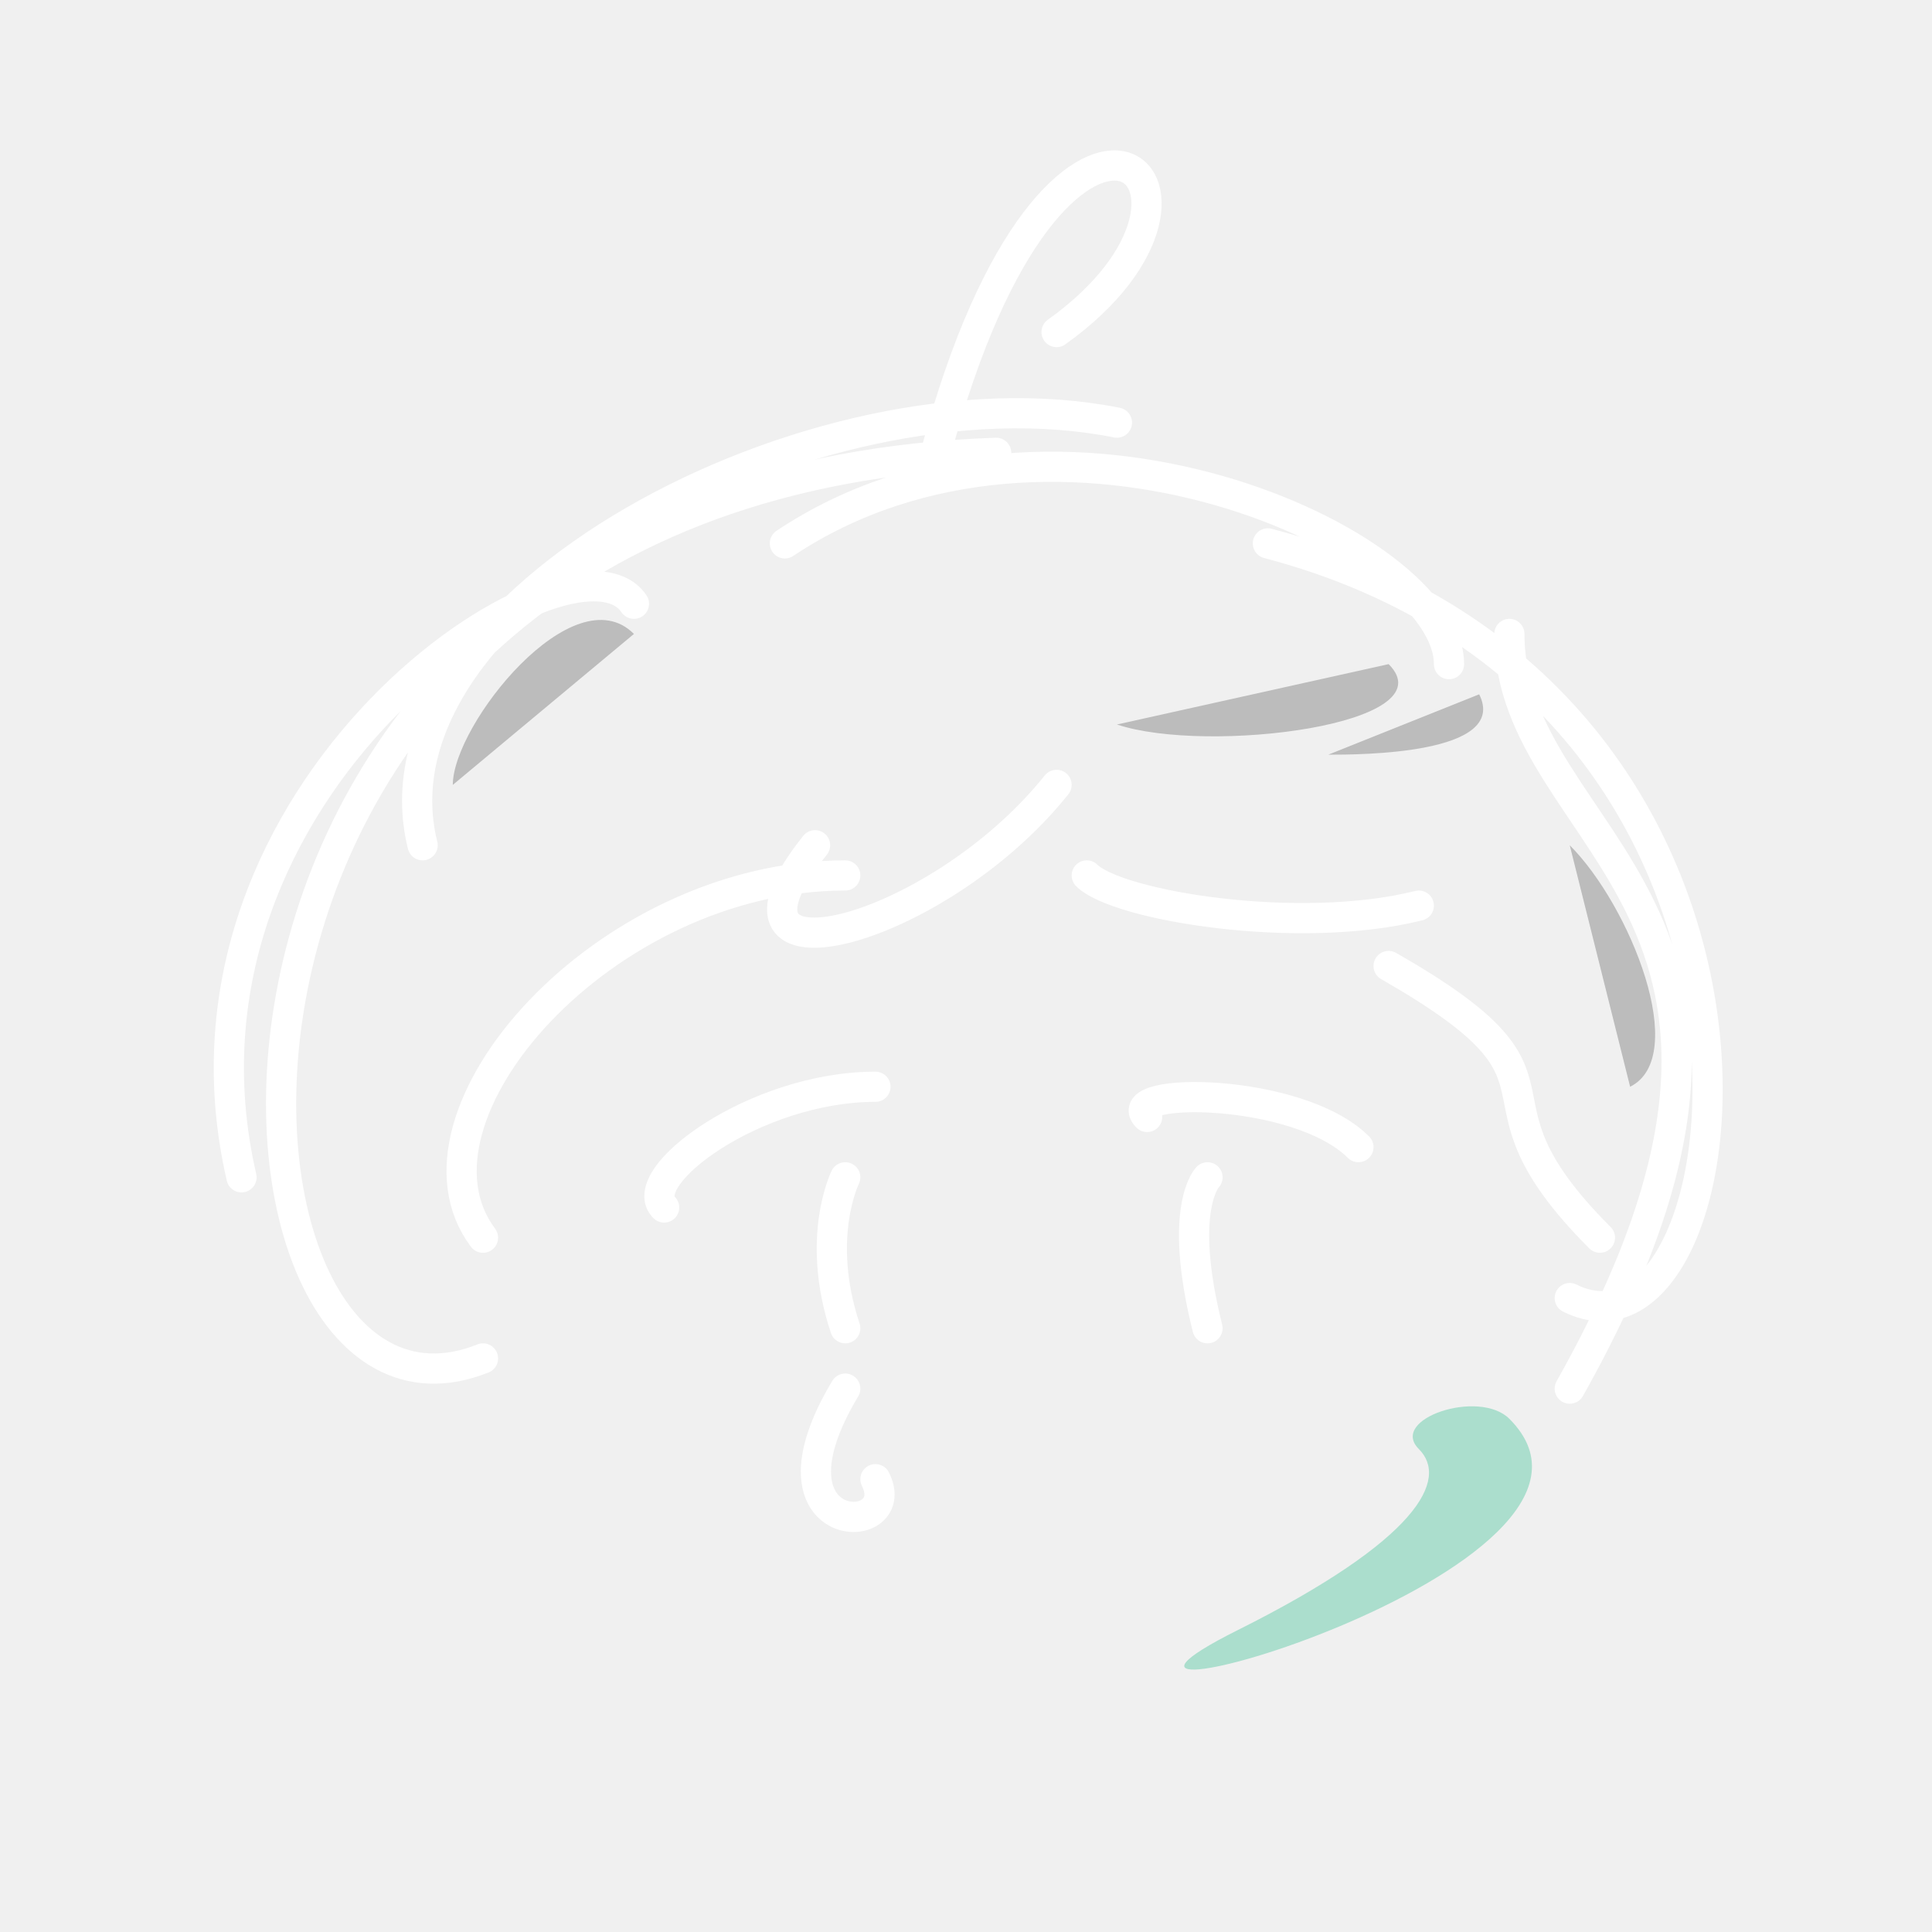
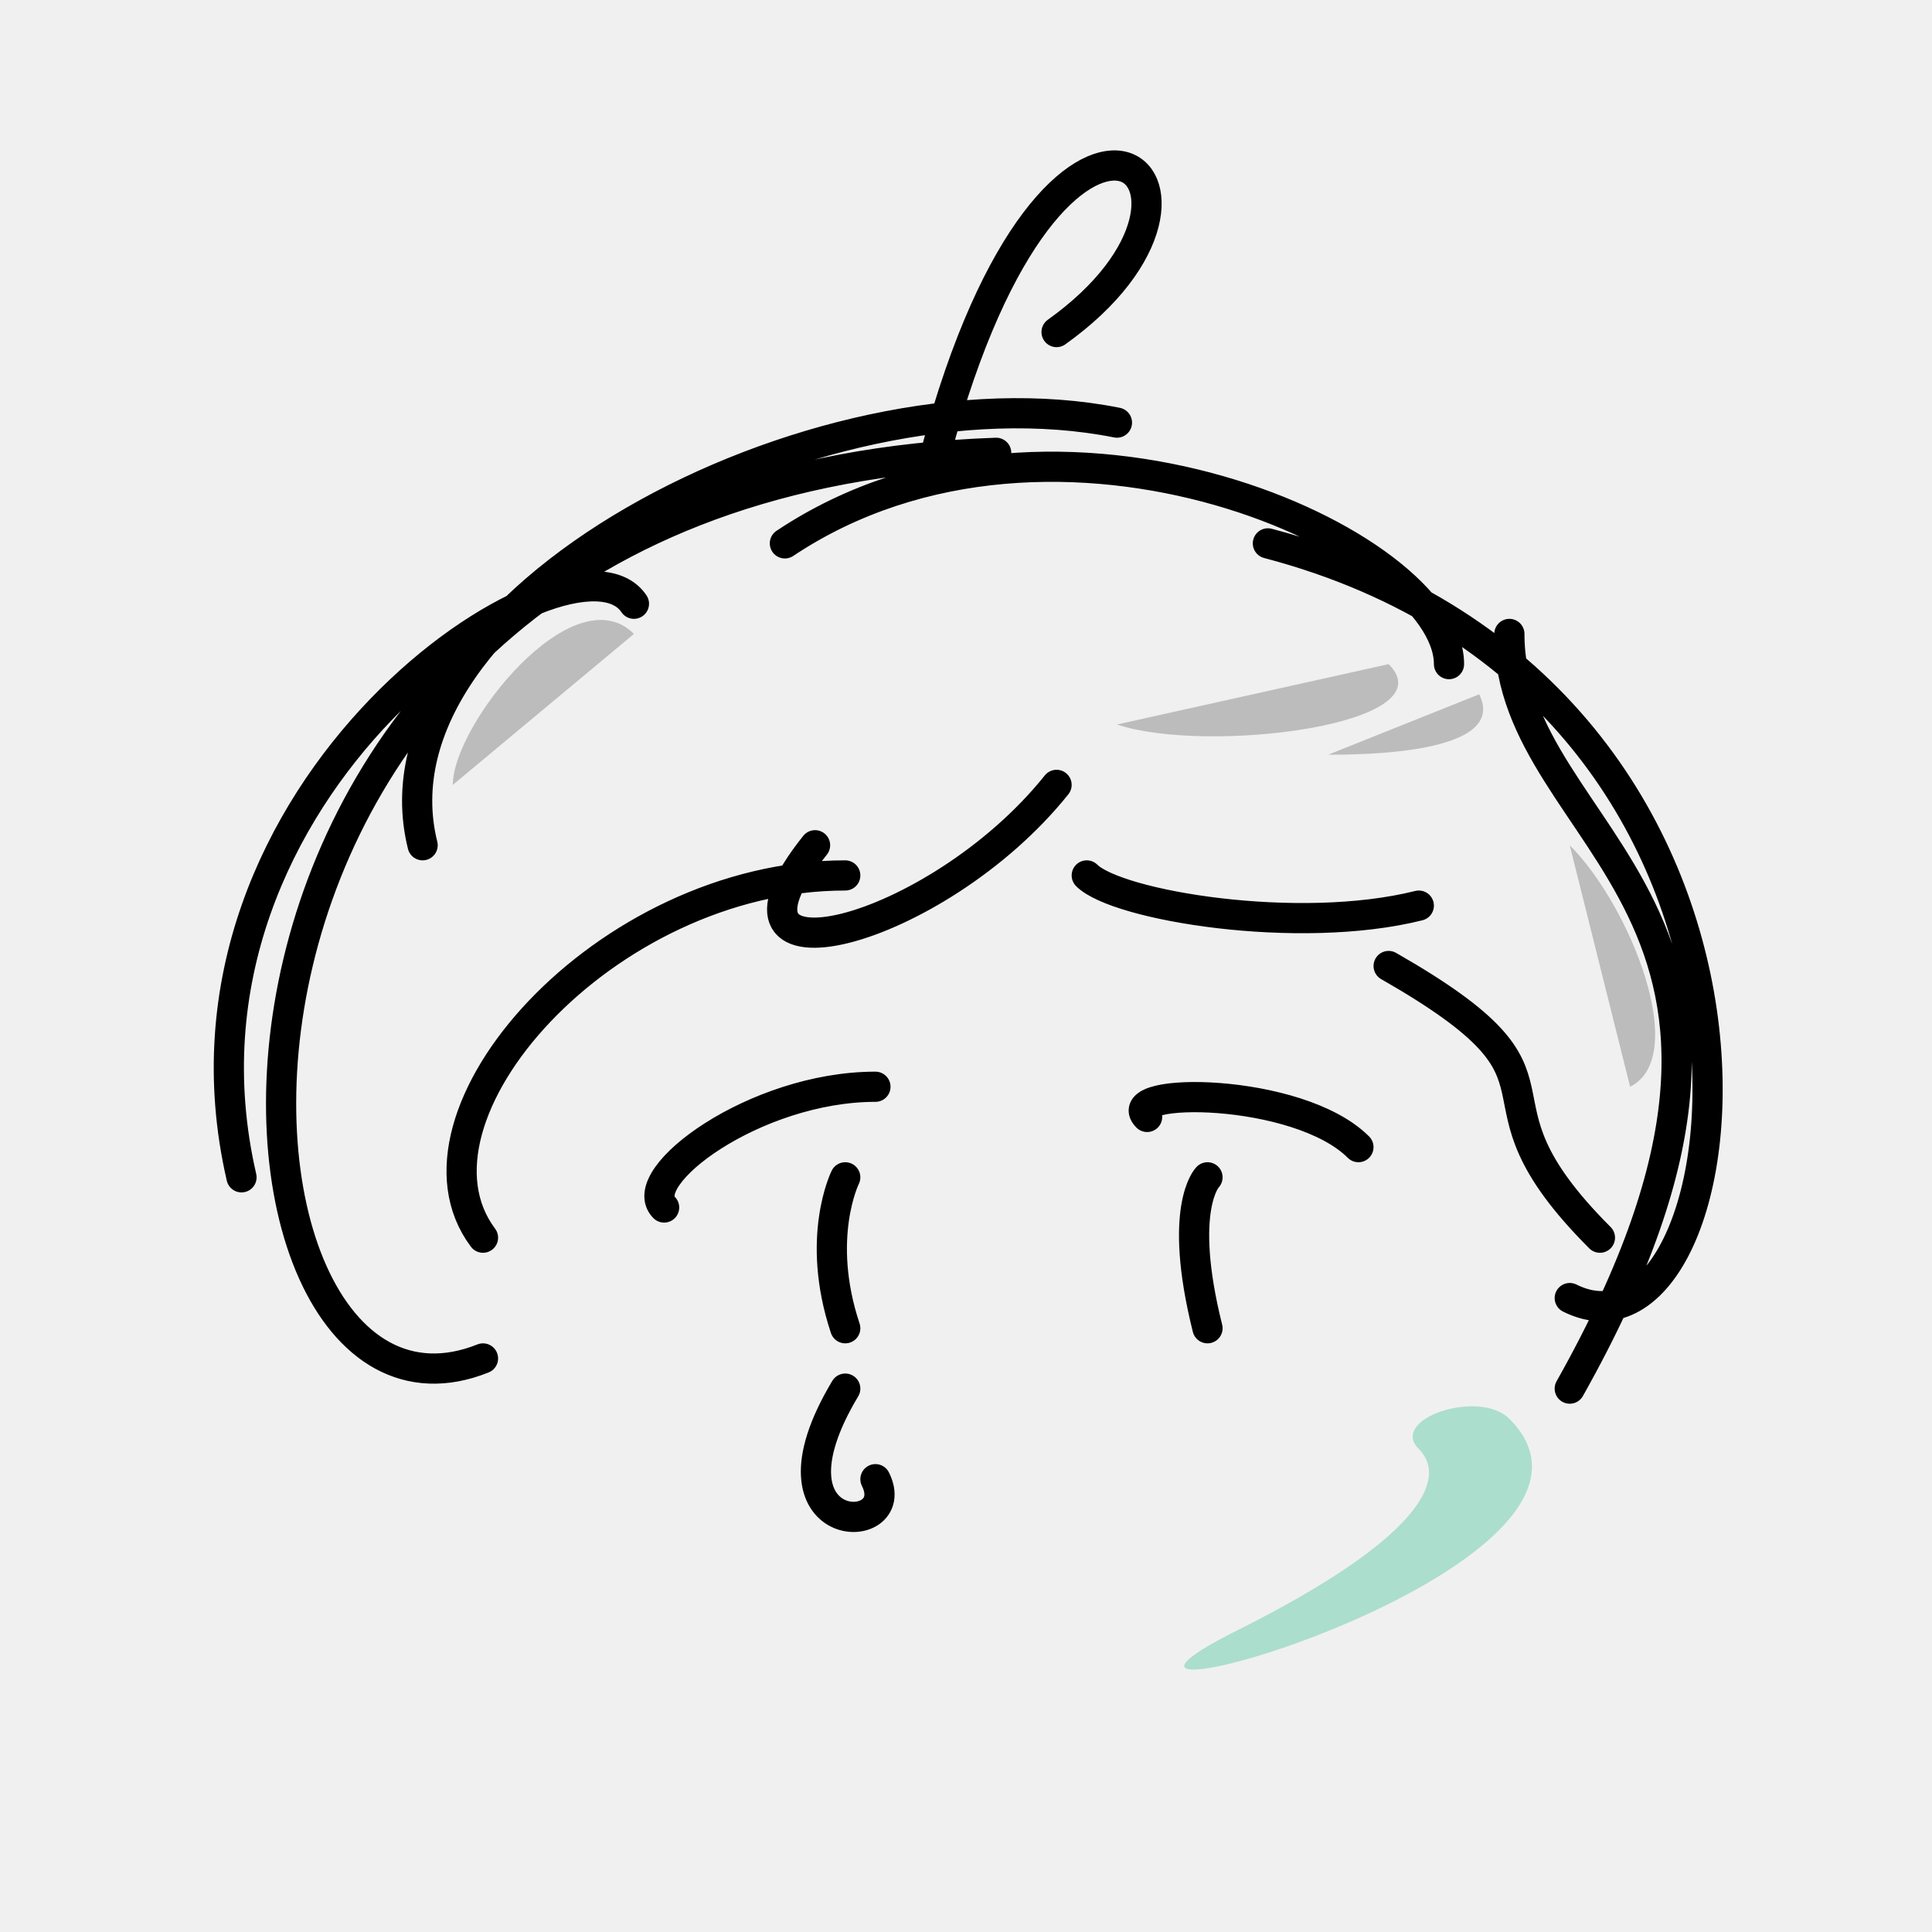
<svg xmlns="http://www.w3.org/2000/svg" width="512" height="512" viewBox="0 0 64 64">
  <style>
- 		.f,.s{stroke-dasharray:100%;stroke:#fff;stroke-linecap:round;stroke-linejoin:round;stroke-width:1;animation:anm 2s;}
+ 		.f,.s{stroke-dasharray:49;stroke:#000;stroke-linecap:round;stroke-linejoin:round;stroke-width:1;animation:anm 1s;}
		.f{stroke-width:0;opacity:.5;}
- 		@keyframes anm{0%{stroke-dashoffset:-100%;}0%,80%{fill:#0000;stroke-width:inherit;}80%{stroke-dashoffset:0;}}
+ 		@keyframes anm{0%{stroke-dashoffset:-49;}0%,80%{fill:#0000;stroke-width:inherit;}80%{stroke-dashoffset:0;}}
	</style>
  <path fill="#6ca" class="f" d="M47,48c-1-1,2-2,3-1c5,5-17,11-9,7c6-3,7-5,6-6z" />
  <path fill="#888" class="f" d="M52,28c2,2,4,7,2,8m-5-13c1,2-4,2-5,2m-29,1c0-2,4-7,6-5m25,1c2,2-6,3-9,2" />
  <path fill="none" class="s" d="M52,46c9-16-2-18-2-25m-17-6c-29,1-27,34-17,30m36-2c6,3,9-20-10-25m-14,28c-3,5,2,5,1,3m11-10c0,0-1,1,0,5m-12-5c0,0-1,2,0,5m17-6c-2-2-8-2-7-1m-16,3c-1-1,3-4,7-4m8-22c-10-2-25,6-23,14m32,4c7,4,2,4,7,9m-25-12c-8,0-15,8-12,12m31-11c-4,1-10,0-11-1m-15-9c-2-3-16,6-13,19m23-24c4-15,11-9,4-4m13,11c0-4-13-10-22-4m1,10c-4,5,4,3,8-2" />
</svg>
